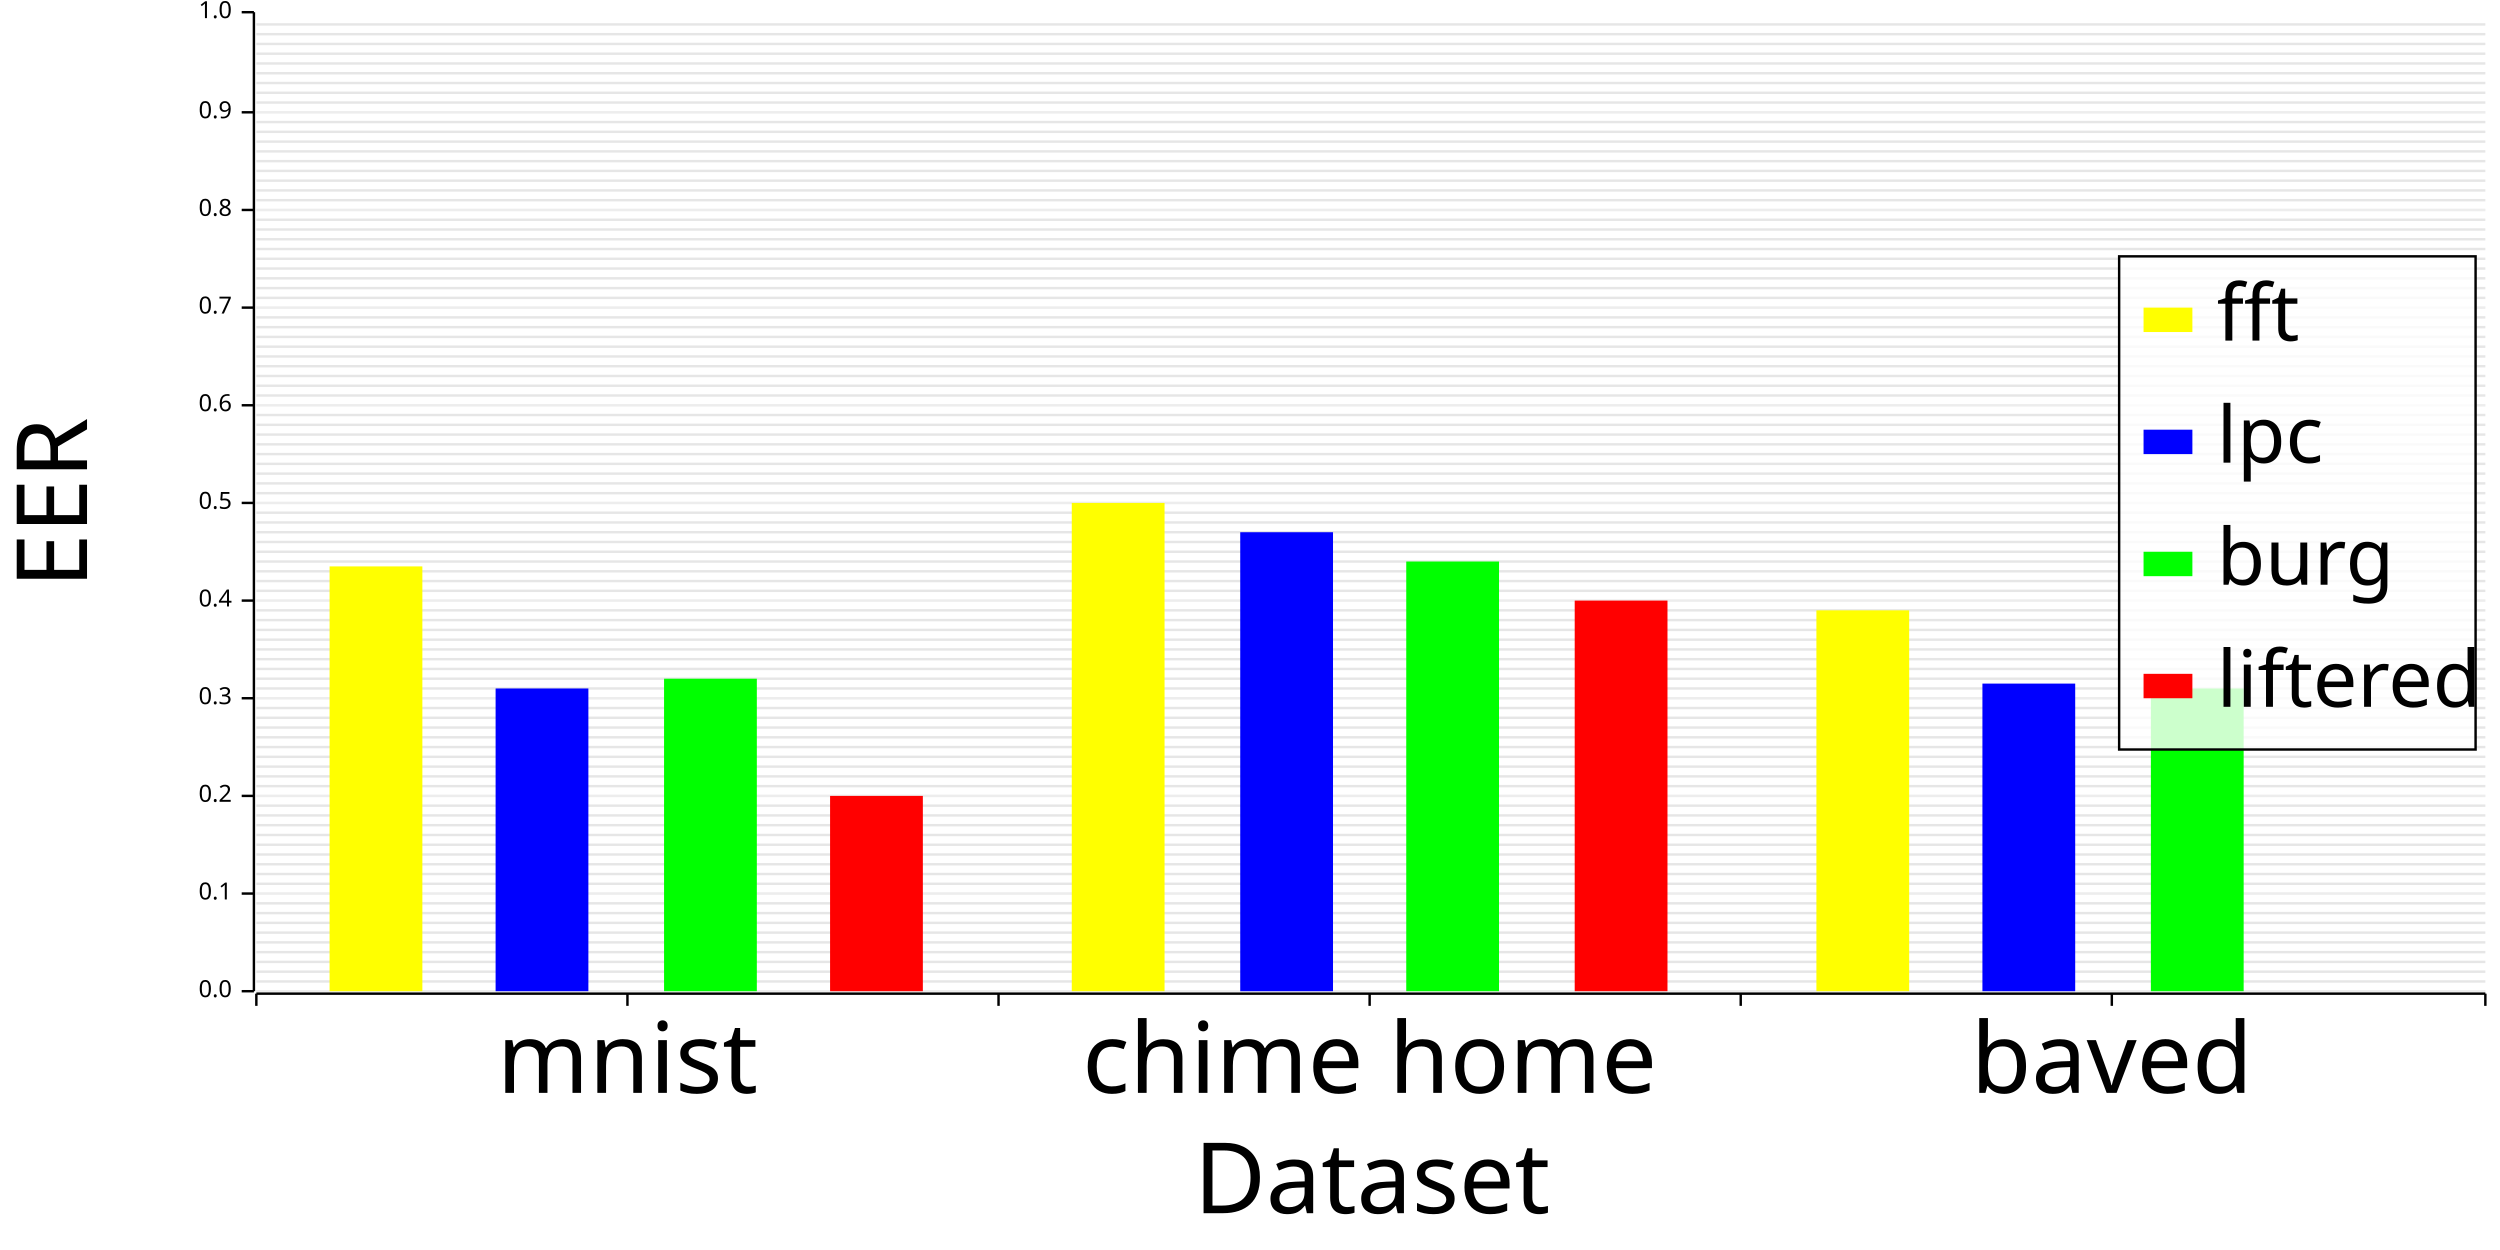
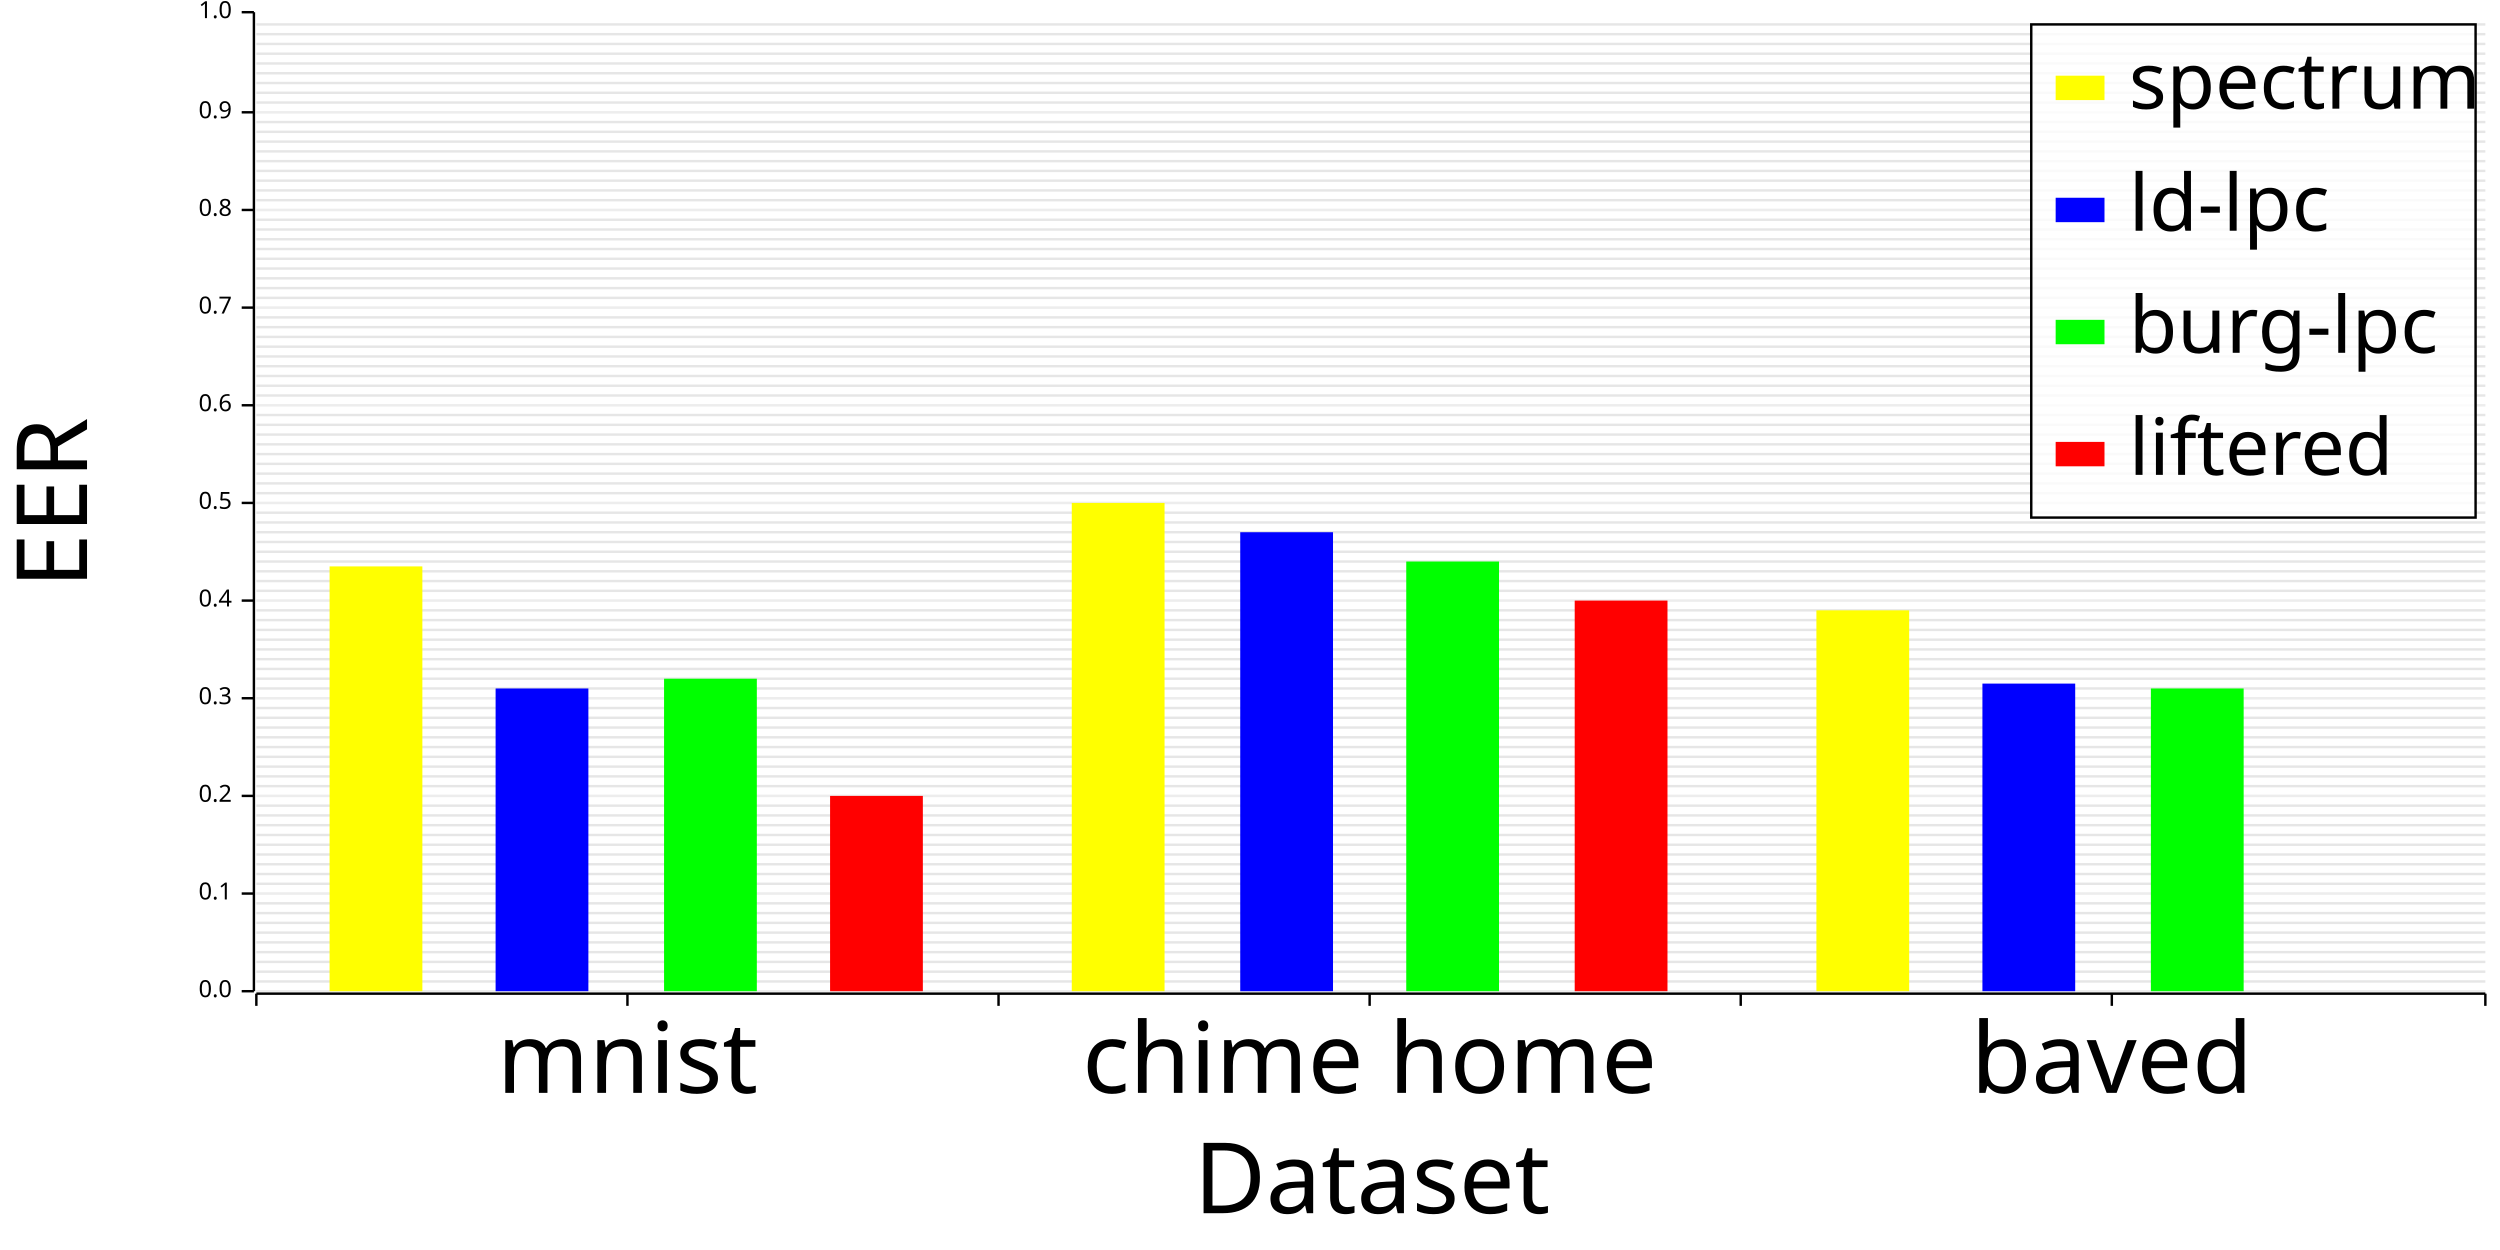
<svg xmlns="http://www.w3.org/2000/svg" width="1024" height="512" viewBox="0 0 1024 512">
  <rect x="0" y="0" width="1024" height="512" opacity="1" fill="#FFFFFF" stroke="none" />
  <line opacity="0.1" stroke="#000000" stroke-width="1" x1="105" y1="406" x2="1018" y2="406" />
  <line opacity="0.1" stroke="#000000" stroke-width="1" x1="105" y1="402" x2="1018" y2="402" />
  <line opacity="0.1" stroke="#000000" stroke-width="1" x1="105" y1="398" x2="1018" y2="398" />
  <line opacity="0.1" stroke="#000000" stroke-width="1" x1="105" y1="394" x2="1018" y2="394" />
  <line opacity="0.1" stroke="#000000" stroke-width="1" x1="105" y1="390" x2="1018" y2="390" />
  <line opacity="0.1" stroke="#000000" stroke-width="1" x1="105" y1="386" x2="1018" y2="386" />
  <line opacity="0.1" stroke="#000000" stroke-width="1" x1="105" y1="382" x2="1018" y2="382" />
  <line opacity="0.1" stroke="#000000" stroke-width="1" x1="105" y1="378" x2="1018" y2="378" />
  <line opacity="0.1" stroke="#000000" stroke-width="1" x1="105" y1="374" x2="1018" y2="374" />
  <line opacity="0.1" stroke="#000000" stroke-width="1" x1="105" y1="370" x2="1018" y2="370" />
  <line opacity="0.1" stroke="#000000" stroke-width="1" x1="105" y1="366" x2="1018" y2="366" />
  <line opacity="0.1" stroke="#000000" stroke-width="1" x1="105" y1="362" x2="1018" y2="362" />
  <line opacity="0.1" stroke="#000000" stroke-width="1" x1="105" y1="358" x2="1018" y2="358" />
  <line opacity="0.1" stroke="#000000" stroke-width="1" x1="105" y1="354" x2="1018" y2="354" />
  <line opacity="0.1" stroke="#000000" stroke-width="1" x1="105" y1="350" x2="1018" y2="350" />
  <line opacity="0.1" stroke="#000000" stroke-width="1" x1="105" y1="346" x2="1018" y2="346" />
  <line opacity="0.1" stroke="#000000" stroke-width="1" x1="105" y1="342" x2="1018" y2="342" />
  <line opacity="0.1" stroke="#000000" stroke-width="1" x1="105" y1="338" x2="1018" y2="338" />
  <line opacity="0.1" stroke="#000000" stroke-width="1" x1="105" y1="334" x2="1018" y2="334" />
  <line opacity="0.1" stroke="#000000" stroke-width="1" x1="105" y1="330" x2="1018" y2="330" />
  <line opacity="0.1" stroke="#000000" stroke-width="1" x1="105" y1="326" x2="1018" y2="326" />
  <line opacity="0.1" stroke="#000000" stroke-width="1" x1="105" y1="322" x2="1018" y2="322" />
  <line opacity="0.1" stroke="#000000" stroke-width="1" x1="105" y1="318" x2="1018" y2="318" />
  <line opacity="0.1" stroke="#000000" stroke-width="1" x1="105" y1="314" x2="1018" y2="314" />
  <line opacity="0.1" stroke="#000000" stroke-width="1" x1="105" y1="310" x2="1018" y2="310" />
  <line opacity="0.1" stroke="#000000" stroke-width="1" x1="105" y1="306" x2="1018" y2="306" />
  <line opacity="0.1" stroke="#000000" stroke-width="1" x1="105" y1="302" x2="1018" y2="302" />
  <line opacity="0.1" stroke="#000000" stroke-width="1" x1="105" y1="298" x2="1018" y2="298" />
  <line opacity="0.1" stroke="#000000" stroke-width="1" x1="105" y1="294" x2="1018" y2="294" />
  <line opacity="0.1" stroke="#000000" stroke-width="1" x1="105" y1="290" x2="1018" y2="290" />
  <line opacity="0.1" stroke="#000000" stroke-width="1" x1="105" y1="286" x2="1018" y2="286" />
  <line opacity="0.1" stroke="#000000" stroke-width="1" x1="105" y1="282" x2="1018" y2="282" />
  <line opacity="0.1" stroke="#000000" stroke-width="1" x1="105" y1="278" x2="1018" y2="278" />
  <line opacity="0.1" stroke="#000000" stroke-width="1" x1="105" y1="274" x2="1018" y2="274" />
  <line opacity="0.1" stroke="#000000" stroke-width="1" x1="105" y1="270" x2="1018" y2="270" />
  <line opacity="0.1" stroke="#000000" stroke-width="1" x1="105" y1="266" x2="1018" y2="266" />
  <line opacity="0.1" stroke="#000000" stroke-width="1" x1="105" y1="262" x2="1018" y2="262" />
  <line opacity="0.1" stroke="#000000" stroke-width="1" x1="105" y1="258" x2="1018" y2="258" />
  <line opacity="0.1" stroke="#000000" stroke-width="1" x1="105" y1="254" x2="1018" y2="254" />
  <line opacity="0.1" stroke="#000000" stroke-width="1" x1="105" y1="250" x2="1018" y2="250" />
  <line opacity="0.1" stroke="#000000" stroke-width="1" x1="105" y1="246" x2="1018" y2="246" />
  <line opacity="0.1" stroke="#000000" stroke-width="1" x1="105" y1="242" x2="1018" y2="242" />
  <line opacity="0.1" stroke="#000000" stroke-width="1" x1="105" y1="238" x2="1018" y2="238" />
  <line opacity="0.1" stroke="#000000" stroke-width="1" x1="105" y1="234" x2="1018" y2="234" />
  <line opacity="0.1" stroke="#000000" stroke-width="1" x1="105" y1="230" x2="1018" y2="230" />
  <line opacity="0.1" stroke="#000000" stroke-width="1" x1="105" y1="226" x2="1018" y2="226" />
  <line opacity="0.1" stroke="#000000" stroke-width="1" x1="105" y1="222" x2="1018" y2="222" />
  <line opacity="0.1" stroke="#000000" stroke-width="1" x1="105" y1="218" x2="1018" y2="218" />
  <line opacity="0.1" stroke="#000000" stroke-width="1" x1="105" y1="214" x2="1018" y2="214" />
  <line opacity="0.1" stroke="#000000" stroke-width="1" x1="105" y1="210" x2="1018" y2="210" />
  <line opacity="0.1" stroke="#000000" stroke-width="1" x1="105" y1="206" x2="1018" y2="206" />
  <line opacity="0.1" stroke="#000000" stroke-width="1" x1="105" y1="202" x2="1018" y2="202" />
  <line opacity="0.1" stroke="#000000" stroke-width="1" x1="105" y1="198" x2="1018" y2="198" />
  <line opacity="0.1" stroke="#000000" stroke-width="1" x1="105" y1="194" x2="1018" y2="194" />
  <line opacity="0.1" stroke="#000000" stroke-width="1" x1="105" y1="190" x2="1018" y2="190" />
  <line opacity="0.1" stroke="#000000" stroke-width="1" x1="105" y1="186" x2="1018" y2="186" />
  <line opacity="0.1" stroke="#000000" stroke-width="1" x1="105" y1="182" x2="1018" y2="182" />
  <line opacity="0.1" stroke="#000000" stroke-width="1" x1="105" y1="178" x2="1018" y2="178" />
  <line opacity="0.1" stroke="#000000" stroke-width="1" x1="105" y1="174" x2="1018" y2="174" />
  <line opacity="0.1" stroke="#000000" stroke-width="1" x1="105" y1="170" x2="1018" y2="170" />
  <line opacity="0.1" stroke="#000000" stroke-width="1" x1="105" y1="166" x2="1018" y2="166" />
  <line opacity="0.1" stroke="#000000" stroke-width="1" x1="105" y1="162" x2="1018" y2="162" />
  <line opacity="0.1" stroke="#000000" stroke-width="1" x1="105" y1="158" x2="1018" y2="158" />
  <line opacity="0.1" stroke="#000000" stroke-width="1" x1="105" y1="154" x2="1018" y2="154" />
  <line opacity="0.1" stroke="#000000" stroke-width="1" x1="105" y1="150" x2="1018" y2="150" />
  <line opacity="0.1" stroke="#000000" stroke-width="1" x1="105" y1="146" x2="1018" y2="146" />
  <line opacity="0.1" stroke="#000000" stroke-width="1" x1="105" y1="142" x2="1018" y2="142" />
  <line opacity="0.1" stroke="#000000" stroke-width="1" x1="105" y1="138" x2="1018" y2="138" />
  <line opacity="0.1" stroke="#000000" stroke-width="1" x1="105" y1="134" x2="1018" y2="134" />
  <line opacity="0.1" stroke="#000000" stroke-width="1" x1="105" y1="130" x2="1018" y2="130" />
  <line opacity="0.1" stroke="#000000" stroke-width="1" x1="105" y1="126" x2="1018" y2="126" />
  <line opacity="0.1" stroke="#000000" stroke-width="1" x1="105" y1="122" x2="1018" y2="122" />
  <line opacity="0.1" stroke="#000000" stroke-width="1" x1="105" y1="118" x2="1018" y2="118" />
  <line opacity="0.1" stroke="#000000" stroke-width="1" x1="105" y1="114" x2="1018" y2="114" />
  <line opacity="0.1" stroke="#000000" stroke-width="1" x1="105" y1="110" x2="1018" y2="110" />
  <line opacity="0.1" stroke="#000000" stroke-width="1" x1="105" y1="106" x2="1018" y2="106" />
  <line opacity="0.1" stroke="#000000" stroke-width="1" x1="105" y1="102" x2="1018" y2="102" />
  <line opacity="0.1" stroke="#000000" stroke-width="1" x1="105" y1="98" x2="1018" y2="98" />
  <line opacity="0.1" stroke="#000000" stroke-width="1" x1="105" y1="94" x2="1018" y2="94" />
  <line opacity="0.1" stroke="#000000" stroke-width="1" x1="105" y1="90" x2="1018" y2="90" />
  <line opacity="0.1" stroke="#000000" stroke-width="1" x1="105" y1="86" x2="1018" y2="86" />
  <line opacity="0.1" stroke="#000000" stroke-width="1" x1="105" y1="82" x2="1018" y2="82" />
  <line opacity="0.1" stroke="#000000" stroke-width="1" x1="105" y1="78" x2="1018" y2="78" />
  <line opacity="0.1" stroke="#000000" stroke-width="1" x1="105" y1="74" x2="1018" y2="74" />
  <line opacity="0.1" stroke="#000000" stroke-width="1" x1="105" y1="70" x2="1018" y2="70" />
  <line opacity="0.1" stroke="#000000" stroke-width="1" x1="105" y1="66" x2="1018" y2="66" />
  <line opacity="0.1" stroke="#000000" stroke-width="1" x1="105" y1="62" x2="1018" y2="62" />
  <line opacity="0.1" stroke="#000000" stroke-width="1" x1="105" y1="58" x2="1018" y2="58" />
  <line opacity="0.1" stroke="#000000" stroke-width="1" x1="105" y1="54" x2="1018" y2="54" />
  <line opacity="0.1" stroke="#000000" stroke-width="1" x1="105" y1="50" x2="1018" y2="50" />
  <line opacity="0.1" stroke="#000000" stroke-width="1" x1="105" y1="46" x2="1018" y2="46" />
  <line opacity="0.1" stroke="#000000" stroke-width="1" x1="105" y1="42" x2="1018" y2="42" />
  <line opacity="0.1" stroke="#000000" stroke-width="1" x1="105" y1="38" x2="1018" y2="38" />
  <line opacity="0.1" stroke="#000000" stroke-width="1" x1="105" y1="34" x2="1018" y2="34" />
  <line opacity="0.1" stroke="#000000" stroke-width="1" x1="105" y1="30" x2="1018" y2="30" />
  <line opacity="0.1" stroke="#000000" stroke-width="1" x1="105" y1="26" x2="1018" y2="26" />
  <line opacity="0.1" stroke="#000000" stroke-width="1" x1="105" y1="22" x2="1018" y2="22" />
  <line opacity="0.1" stroke="#000000" stroke-width="1" x1="105" y1="18" x2="1018" y2="18" />
  <line opacity="0.1" stroke="#000000" stroke-width="1" x1="105" y1="14" x2="1018" y2="14" />
  <line opacity="0.1" stroke="#000000" stroke-width="1" x1="105" y1="10" x2="1018" y2="10" />
  <text x="5" y="206" dy="0.76em" text-anchor="middle" font-family="sans-serif" font-size="40.323" opacity="1" fill="#000000" transform="rotate(270, 5, 206)">
EER
</text>
  <text x="562" y="507" dy="-0.5ex" text-anchor="middle" font-family="sans-serif" font-size="40.323" opacity="1" fill="#000000">
Dataset
</text>
  <line opacity="0.3" stroke="#FFFFFF" stroke-width="1" x1="105" y1="406" x2="1018" y2="406" />
  <line opacity="0.3" stroke="#FFFFFF" stroke-width="1" x1="105" y1="366" x2="1018" y2="366" />
  <line opacity="0.3" stroke="#FFFFFF" stroke-width="1" x1="105" y1="326" x2="1018" y2="326" />
  <line opacity="0.3" stroke="#FFFFFF" stroke-width="1" x1="105" y1="286" x2="1018" y2="286" />
  <line opacity="0.3" stroke="#FFFFFF" stroke-width="1" x1="105" y1="246" x2="1018" y2="246" />
  <line opacity="0.3" stroke="#FFFFFF" stroke-width="1" x1="105" y1="206" x2="1018" y2="206" />
  <line opacity="0.3" stroke="#FFFFFF" stroke-width="1" x1="105" y1="166" x2="1018" y2="166" />
  <line opacity="0.3" stroke="#FFFFFF" stroke-width="1" x1="105" y1="126" x2="1018" y2="126" />
  <line opacity="0.3" stroke="#FFFFFF" stroke-width="1" x1="105" y1="86" x2="1018" y2="86" />
  <line opacity="0.3" stroke="#FFFFFF" stroke-width="1" x1="105" y1="46" x2="1018" y2="46" />
  <line opacity="0.3" stroke="#FFFFFF" stroke-width="1" x1="105" y1="5" x2="1018" y2="5" />
  <polyline fill="none" opacity="1" stroke="#000000" stroke-width="1" points="104,5 104,406 " />
  <text x="95" y="406" dy="0.5ex" text-anchor="end" font-family="sans-serif" font-size="9.677" opacity="1" fill="#000000">
0.0
</text>
  <polyline fill="none" opacity="1" stroke="#000000" stroke-width="1" points="99,406 104,406 " />
  <text x="95" y="366" dy="0.5ex" text-anchor="end" font-family="sans-serif" font-size="9.677" opacity="1" fill="#000000">
0.1
</text>
  <polyline fill="none" opacity="1" stroke="#000000" stroke-width="1" points="99,366 104,366 " />
  <text x="95" y="326" dy="0.5ex" text-anchor="end" font-family="sans-serif" font-size="9.677" opacity="1" fill="#000000">
0.2
</text>
  <polyline fill="none" opacity="1" stroke="#000000" stroke-width="1" points="99,326 104,326 " />
  <text x="95" y="286" dy="0.5ex" text-anchor="end" font-family="sans-serif" font-size="9.677" opacity="1" fill="#000000">
0.3
</text>
  <polyline fill="none" opacity="1" stroke="#000000" stroke-width="1" points="99,286 104,286 " />
  <text x="95" y="246" dy="0.5ex" text-anchor="end" font-family="sans-serif" font-size="9.677" opacity="1" fill="#000000">
0.4
</text>
  <polyline fill="none" opacity="1" stroke="#000000" stroke-width="1" points="99,246 104,246 " />
  <text x="95" y="206" dy="0.5ex" text-anchor="end" font-family="sans-serif" font-size="9.677" opacity="1" fill="#000000">
0.5
</text>
  <polyline fill="none" opacity="1" stroke="#000000" stroke-width="1" points="99,206 104,206 " />
  <text x="95" y="166" dy="0.5ex" text-anchor="end" font-family="sans-serif" font-size="9.677" opacity="1" fill="#000000">
0.6
</text>
  <polyline fill="none" opacity="1" stroke="#000000" stroke-width="1" points="99,166 104,166 " />
  <text x="95" y="126" dy="0.5ex" text-anchor="end" font-family="sans-serif" font-size="9.677" opacity="1" fill="#000000">
0.7
</text>
  <polyline fill="none" opacity="1" stroke="#000000" stroke-width="1" points="99,126 104,126 " />
  <text x="95" y="86" dy="0.5ex" text-anchor="end" font-family="sans-serif" font-size="9.677" opacity="1" fill="#000000">
0.8
</text>
  <polyline fill="none" opacity="1" stroke="#000000" stroke-width="1" points="99,86 104,86 " />
  <text x="95" y="46" dy="0.5ex" text-anchor="end" font-family="sans-serif" font-size="9.677" opacity="1" fill="#000000">
0.9
</text>
  <polyline fill="none" opacity="1" stroke="#000000" stroke-width="1" points="99,46 104,46 " />
  <text x="95" y="5" dy="0.5ex" text-anchor="end" font-family="sans-serif" font-size="9.677" opacity="1" fill="#000000">
1.0
</text>
  <polyline fill="none" opacity="1" stroke="#000000" stroke-width="1" points="99,5 104,5 " />
  <polyline fill="none" opacity="1" stroke="#000000" stroke-width="1" points="105,407 1018,407 " />
  <text x="105" y="417" dy="0.76em" text-anchor="middle" font-family="sans-serif" font-size="40.323" opacity="1" fill="#000000">

</text>
  <polyline fill="none" opacity="1" stroke="#000000" stroke-width="1" points="105,407 105,412 " />
  <text x="257" y="417" dy="0.76em" text-anchor="middle" font-family="sans-serif" font-size="40.323" opacity="1" fill="#000000">
mnist
</text>
  <polyline fill="none" opacity="1" stroke="#000000" stroke-width="1" points="257,407 257,412 " />
  <text x="409" y="417" dy="0.76em" text-anchor="middle" font-family="sans-serif" font-size="40.323" opacity="1" fill="#000000">

</text>
  <polyline fill="none" opacity="1" stroke="#000000" stroke-width="1" points="409,407 409,412 " />
  <text x="561" y="417" dy="0.76em" text-anchor="middle" font-family="sans-serif" font-size="40.323" opacity="1" fill="#000000">
chime home
</text>
  <polyline fill="none" opacity="1" stroke="#000000" stroke-width="1" points="561,407 561,412 " />
  <text x="713" y="417" dy="0.76em" text-anchor="middle" font-family="sans-serif" font-size="40.323" opacity="1" fill="#000000">

</text>
  <polyline fill="none" opacity="1" stroke="#000000" stroke-width="1" points="713,407 713,412 " />
  <text x="865" y="417" dy="0.76em" text-anchor="middle" font-family="sans-serif" font-size="40.323" opacity="1" fill="#000000">
baved
</text>
  <polyline fill="none" opacity="1" stroke="#000000" stroke-width="1" points="865,407 865,412 " />
  <text x="1018" y="417" dy="0.76em" text-anchor="middle" font-family="sans-serif" font-size="40.323" opacity="1" fill="#000000">

</text>
  <polyline fill="none" opacity="1" stroke="#000000" stroke-width="1" points="1018,407 1018,412 " />
  <rect x="135" y="232" width="38" height="174" opacity="1" fill="#FFFF00" stroke="none" />
  <rect x="439" y="206" width="38" height="200" opacity="1" fill="#FFFF00" stroke="none" />
  <rect x="744" y="250" width="38" height="156" opacity="1" fill="#FFFF00" stroke="none" />
  <rect x="203" y="282" width="38" height="124" opacity="1" fill="#0000FF" stroke="none" />
  <rect x="508" y="218" width="38" height="188" opacity="1" fill="#0000FF" stroke="none" />
  <rect x="812" y="280" width="38" height="126" opacity="1" fill="#0000FF" stroke="none" />
  <rect x="272" y="278" width="38" height="128" opacity="1" fill="#00FF00" stroke="none" />
  <rect x="576" y="230" width="38" height="176" opacity="1" fill="#00FF00" stroke="none" />
  <rect x="881" y="282" width="38" height="124" opacity="1" fill="#00FF00" stroke="none" />
  <rect x="340" y="326" width="38" height="80" opacity="1" fill="#FF0000" stroke="none" />
  <rect x="645" y="246" width="38" height="160" opacity="1" fill="#FF0000" stroke="none" />
-   <rect x="868" y="105" width="146" height="202" opacity="0.8" fill="#FFFFFF" stroke="none" />
-   <rect x="868" y="105" width="146" height="202" opacity="1" fill="none" stroke="#000000" />
-   <text x="908" y="115" dy="0.76em" text-anchor="start" font-family="sans-serif" font-size="32.258" opacity="1" fill="#000000">
- fft
- </text>
-   <text x="908" y="165" dy="0.76em" text-anchor="start" font-family="sans-serif" font-size="32.258" opacity="1" fill="#000000">
- lpc
- </text>
-   <text x="908" y="215" dy="0.76em" text-anchor="start" font-family="sans-serif" font-size="32.258" opacity="1" fill="#000000">
- burg
- </text>
-   <text x="908" y="265" dy="0.76em" text-anchor="start" font-family="sans-serif" font-size="32.258" opacity="1" fill="#000000">
+   <rect x="832" y="10" width="182" height="202" opacity="0.8" fill="#FFFFFF" stroke="none" />
+   <rect x="832" y="10" width="182" height="202" opacity="1" fill="none" stroke="#000000" />
+   <text x="872" y="20" dy="0.76em" text-anchor="start" font-family="sans-serif" font-size="32.258" opacity="1" fill="#000000">
+ spectrum
+ </text>
+   <text x="872" y="70" dy="0.76em" text-anchor="start" font-family="sans-serif" font-size="32.258" opacity="1" fill="#000000">
+ ld-lpc
+ </text>
+   <text x="872" y="120" dy="0.76em" text-anchor="start" font-family="sans-serif" font-size="32.258" opacity="1" fill="#000000">
+ burg-lpc
+ </text>
+   <text x="872" y="170" dy="0.76em" text-anchor="start" font-family="sans-serif" font-size="32.258" opacity="1" fill="#000000">
liftered
</text>
-   <polyline fill="none" opacity="1" stroke="#FFFF00" stroke-width="10" points="878,131 898,131 " />
-   <polyline fill="none" opacity="1" stroke="#0000FF" stroke-width="10" points="878,181 898,181 " />
-   <polyline fill="none" opacity="1" stroke="#00FF00" stroke-width="10" points="878,231 898,231 " />
-   <polyline fill="none" opacity="1" stroke="#FF0000" stroke-width="10" points="878,281 898,281 " />
+   <polyline fill="none" opacity="1" stroke="#FFFF00" stroke-width="10" points="842,36 862,36 " />
+   <polyline fill="none" opacity="1" stroke="#0000FF" stroke-width="10" points="842,86 862,86 " />
+   <polyline fill="none" opacity="1" stroke="#00FF00" stroke-width="10" points="842,136 862,136 " />
+   <polyline fill="none" opacity="1" stroke="#FF0000" stroke-width="10" points="842,186 862,186 " />
</svg>
